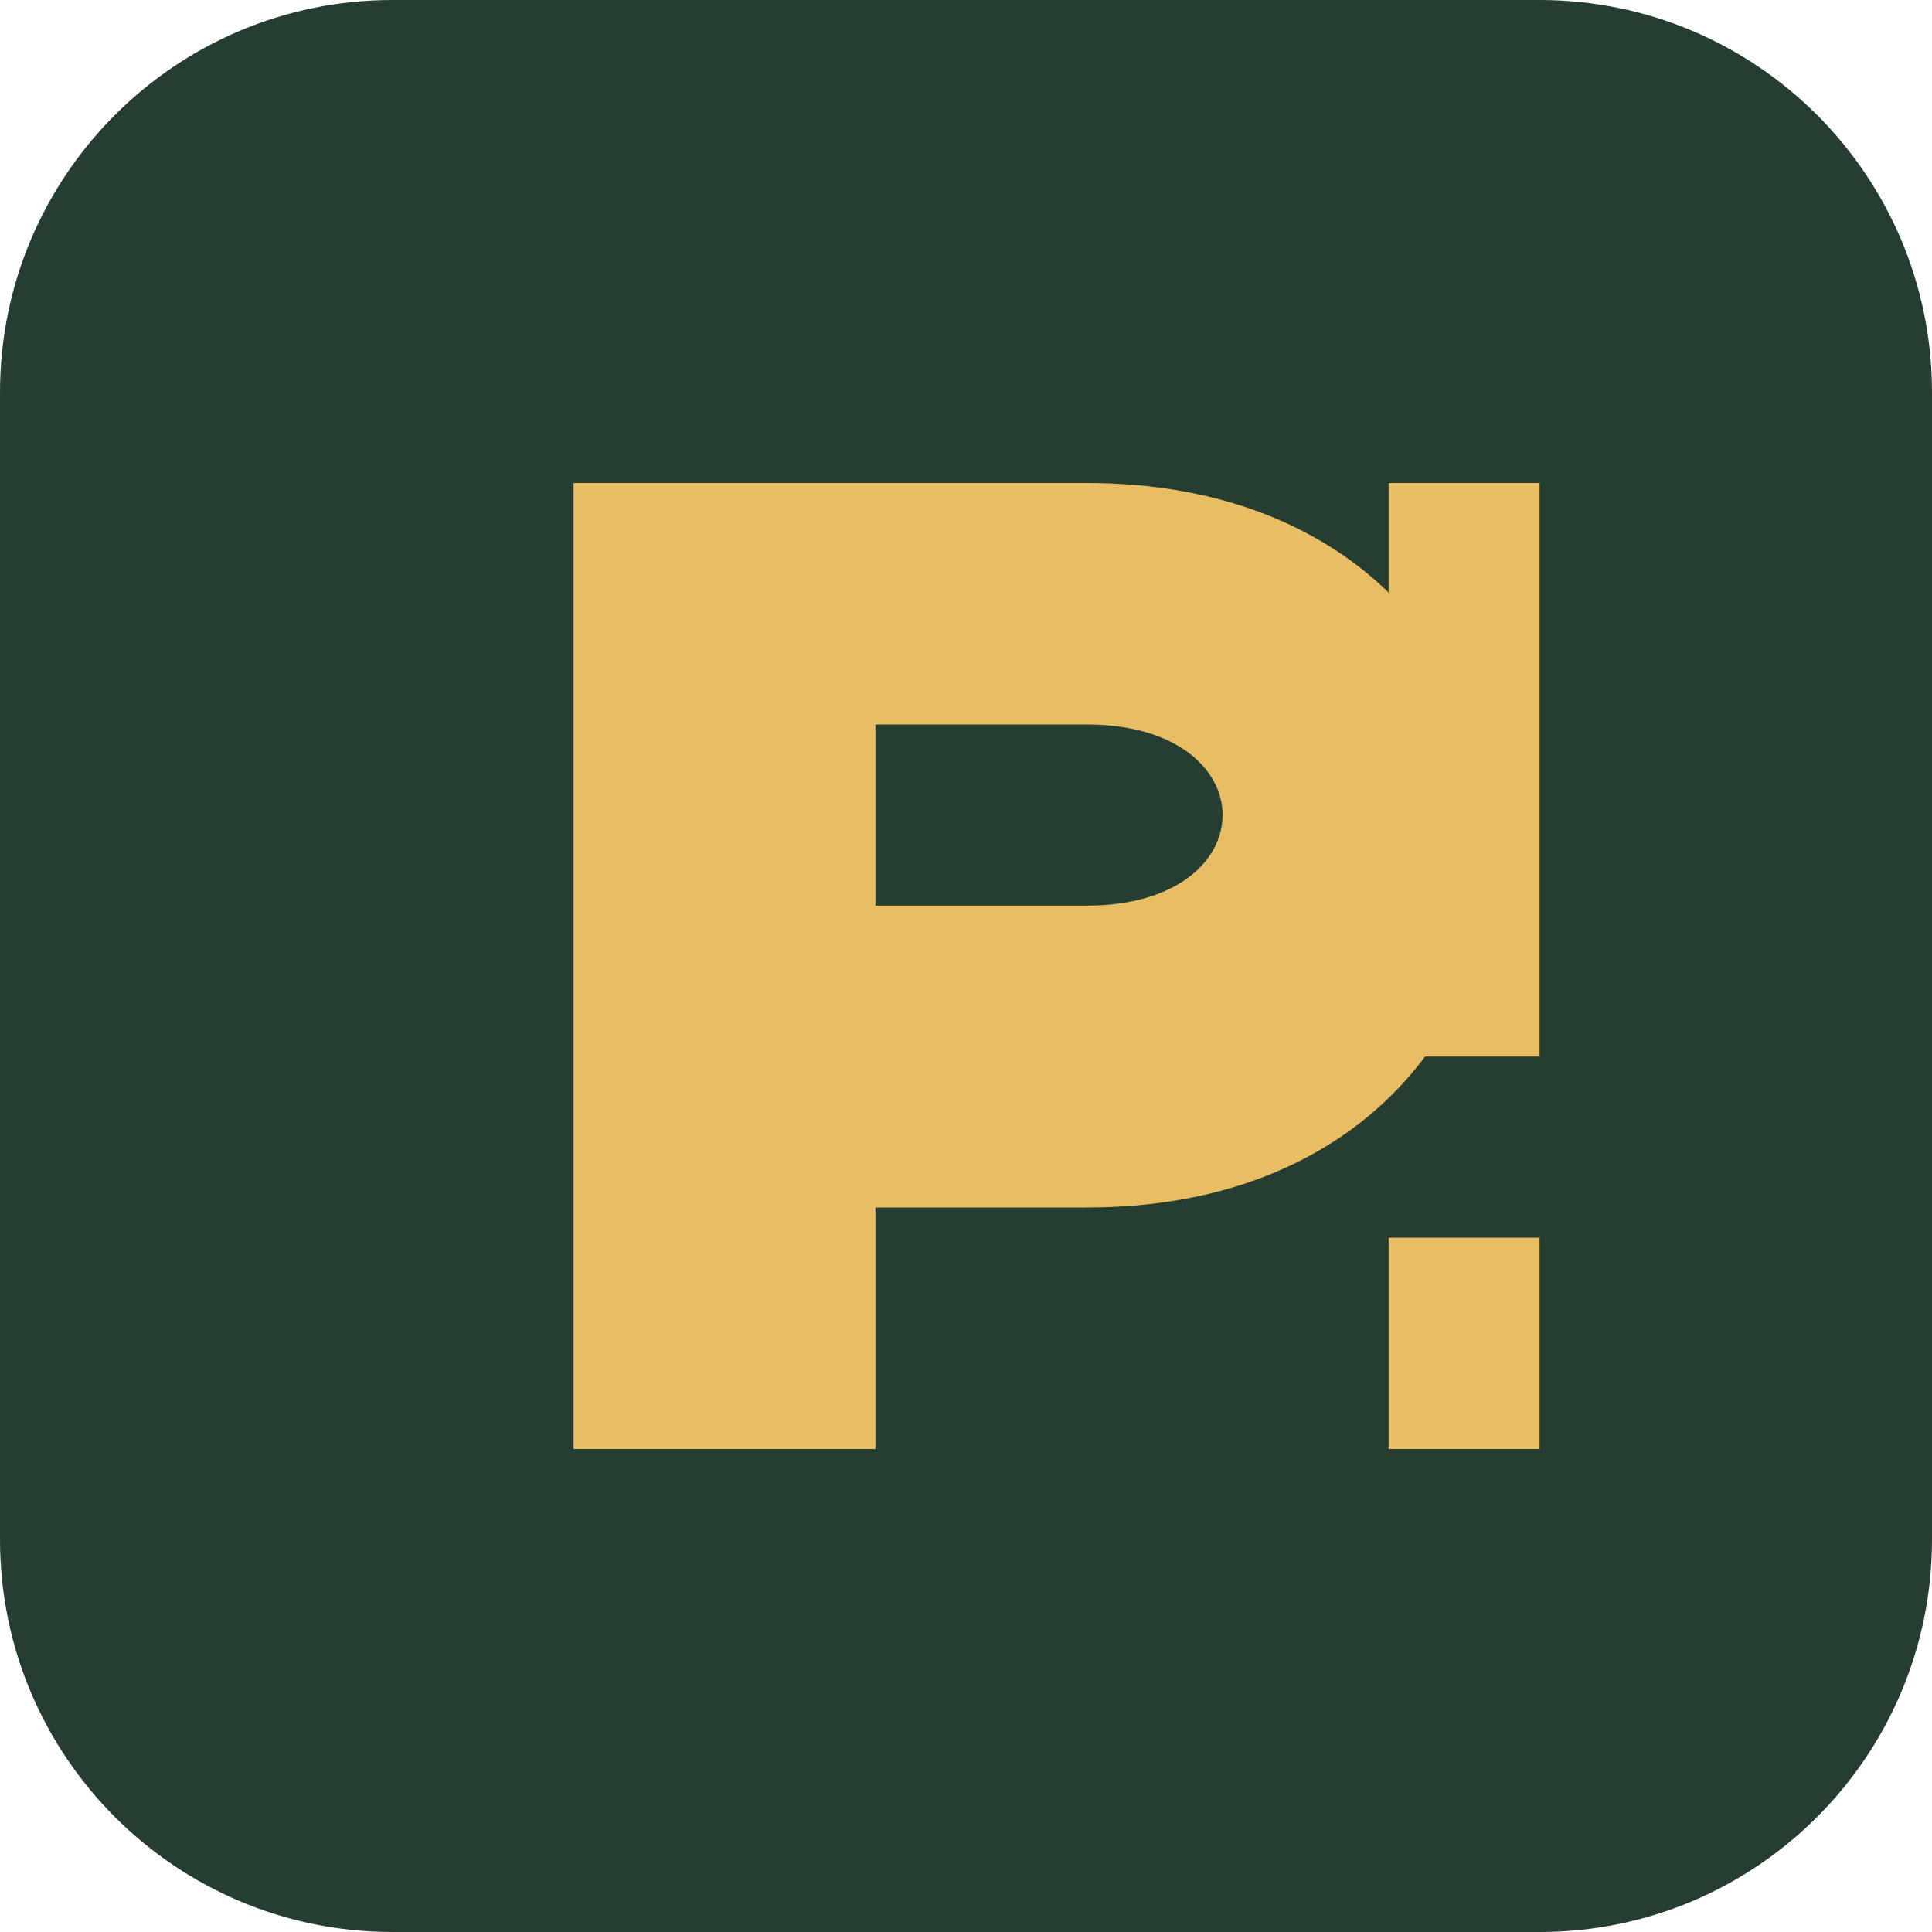
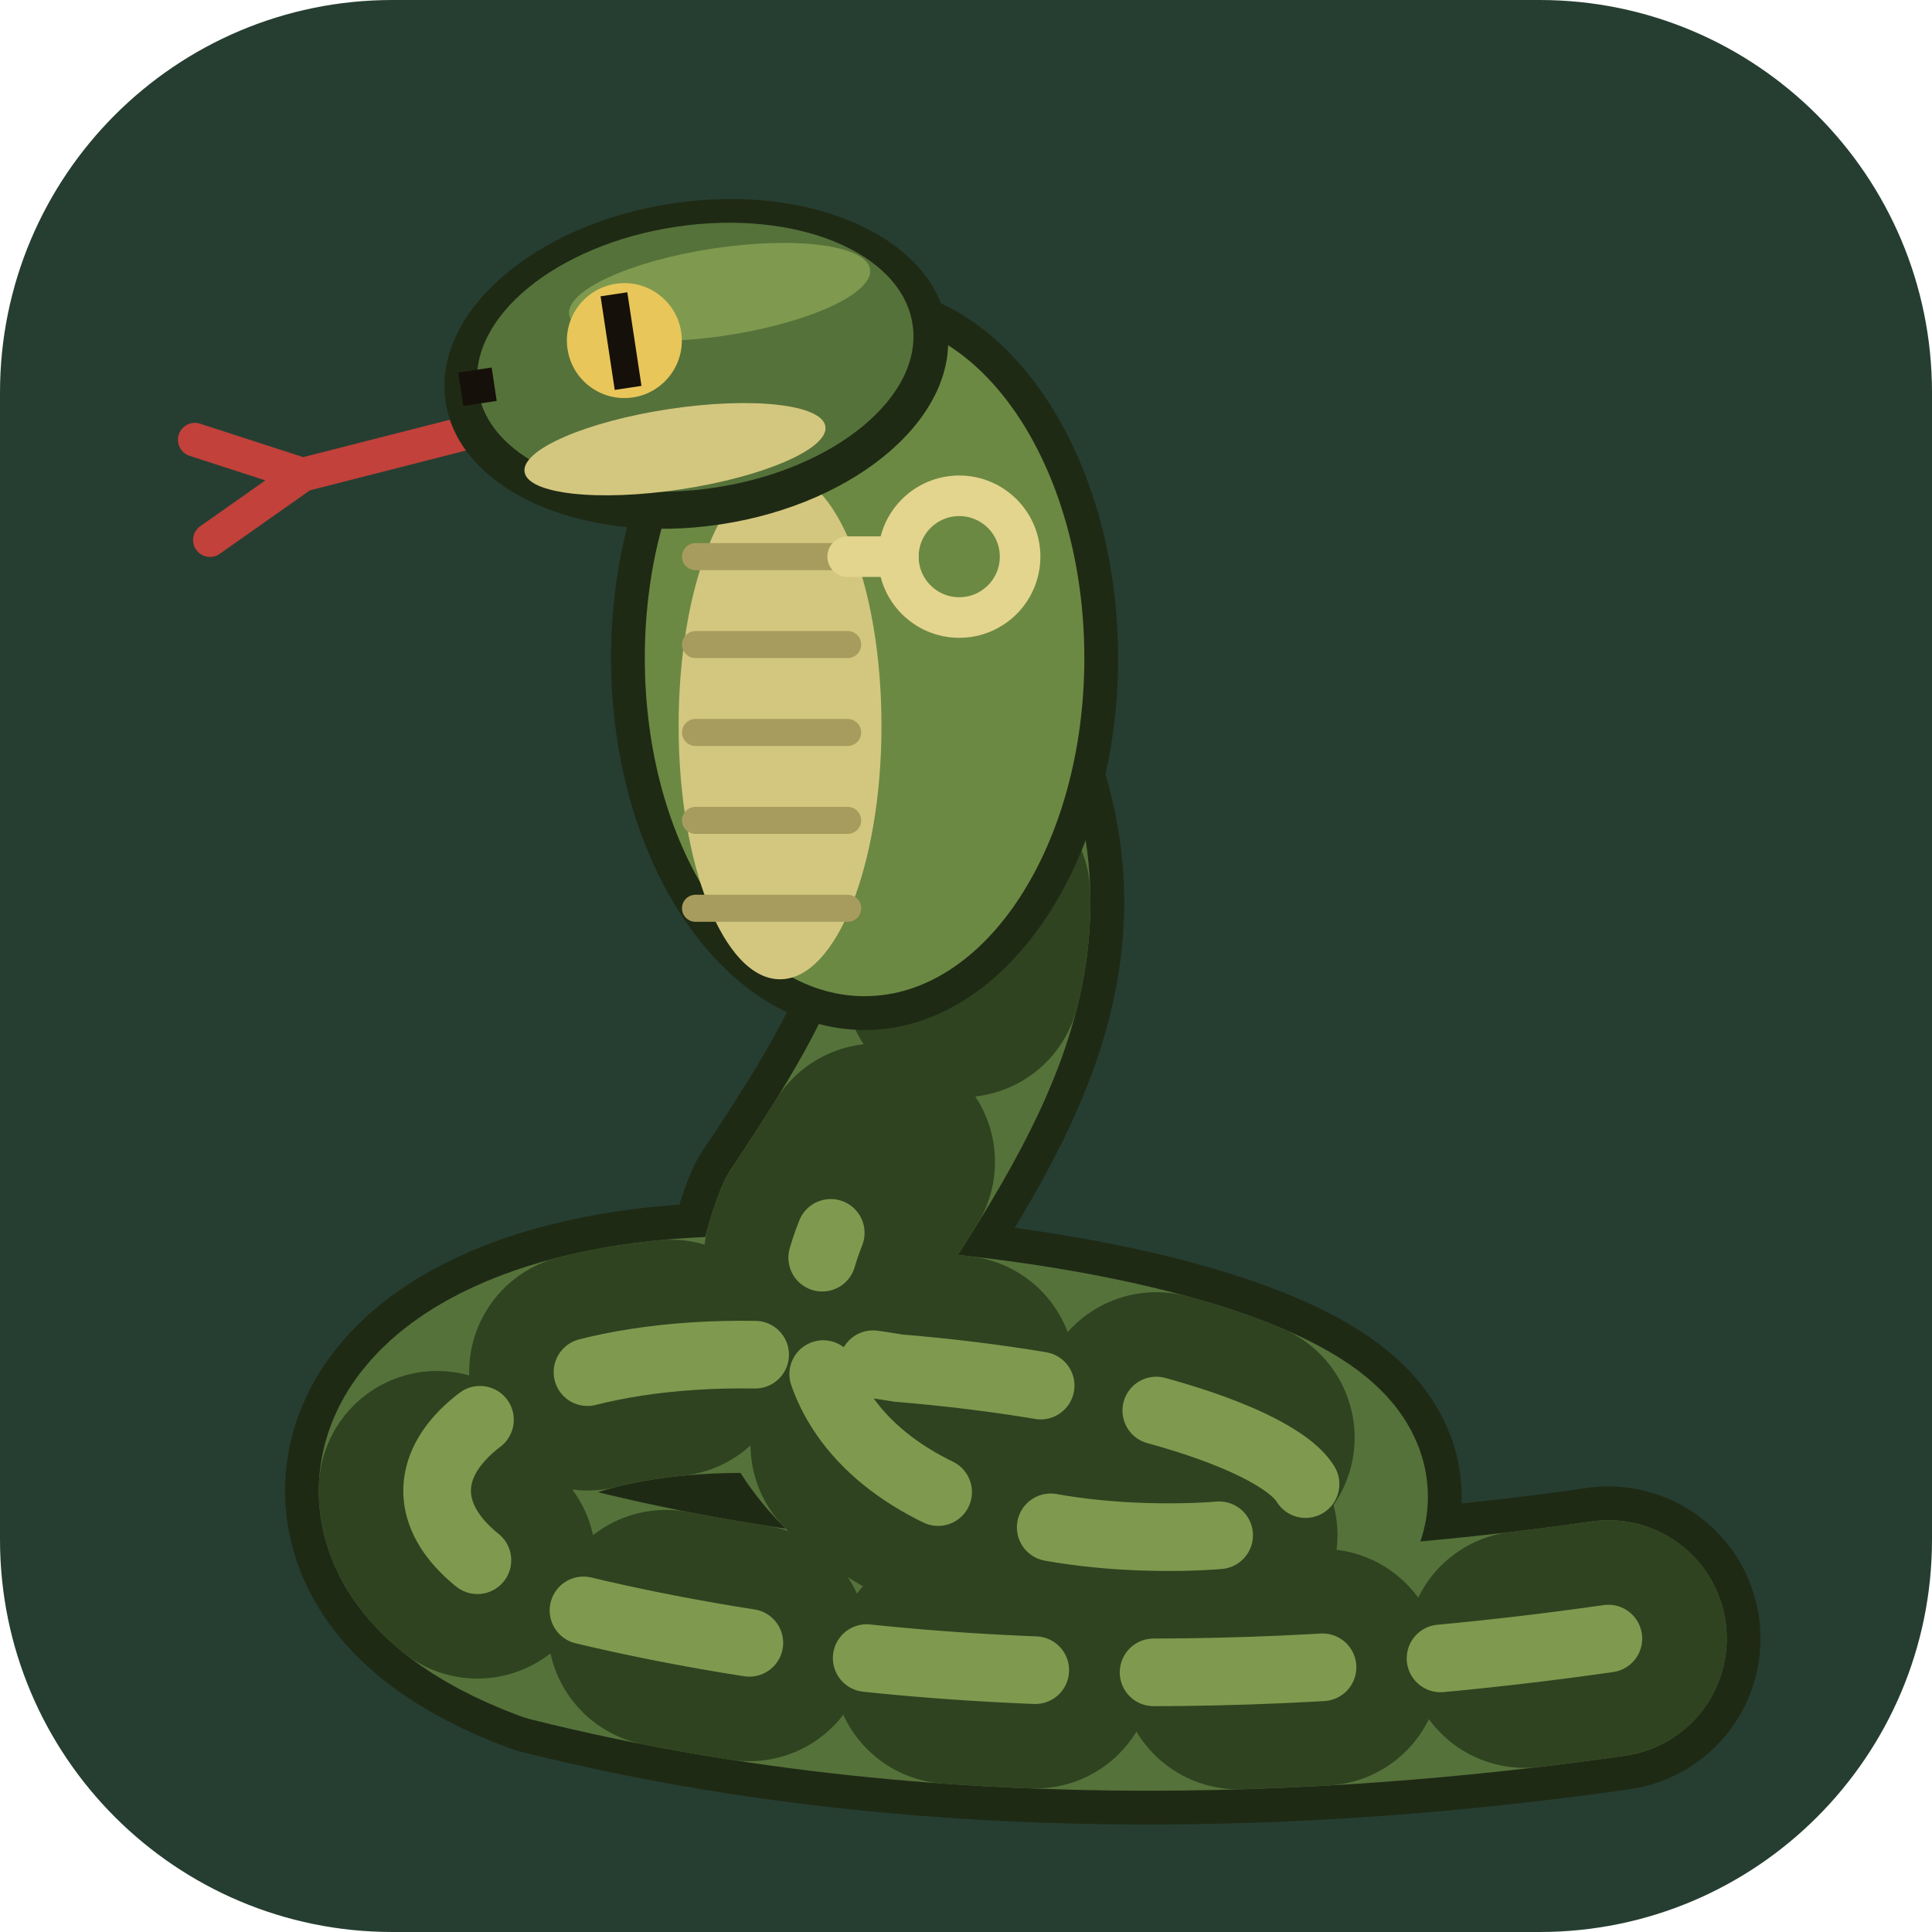
<svg xmlns="http://www.w3.org/2000/svg" viewBox="0 0 64 64">
  <rect width="64" height="64" rx="13" fill="#263e32" />
-   <path d="M19 48V16h17c18 0 18 24 0 24h-7v8H19Zm10-18h7c6 0 6-6 0-6h-7v6Z" fill="#e9bd64" />
-   <path d="M46 16h5v19h-5zm0 25h5v7h-5z" fill="#e9bd64" />
+   <g transform="translate(32 33) scale(1.12) translate(-2 21) scale(-1 1)" fill="none" stroke-linecap="round" stroke-linejoin="round">
+     <defs>
+       <path id="coil" d="M-21-2C-14-1-2 0 10-3 18-6 12-12 0-10-12-9-16-5-8-5 0-5 4-9 2-14" />
+       <path id="neck" d="M2-14C-2-20-4-24 0-30" />
+     </defs>
+     <use href="#coil" stroke="#1f2a15" stroke-width="9" />
+     <use href="#neck" stroke="#1f2a15" stroke-width="9" />
+     <use href="#coil" stroke="#55723a" stroke-width="7" />
+     <use href="#neck" stroke="#55723a" stroke-width="7" />
+     <use href="#coil" stroke="#2f4320" stroke-width="7" stroke-dasharray="2.5 6" />
+     <use href="#neck" stroke="#2f4320" stroke-width="7" stroke-dasharray="2.5 6" />
+     <use href="#coil" stroke="#7f9a4f" stroke-width="2" stroke-dasharray="5 3.5" />
+     <ellipse cx="1" cy="-31" rx="7.5" ry="11" fill="#1f2a15" />
+     <ellipse cx="1" cy="-31" rx="6.5" ry="10" fill="#6c8943" />
+     <ellipse cx="3.5" cy="-29" rx="3" ry="7.5" fill="#d3c77f" />
+     <path d="M1.5-34H6M1.5-31.4H6M1.5-28.8H6M1.5-26.2H6M1.5-23.6H6" stroke="#a79c5e" stroke-width=".8" />
+     <path d="M0-34h1.5" stroke="#e3d58e" stroke-width="1.2" />
+     <circle cx="-1.8" cy="-34" r="1.8" stroke="#e3d58e" stroke-width="1.2" />
+     <g transform="translate(4 -40) rotate(8.6)">
+       <path d="M9 1 14 1.5 17 0M14 1.5 17 3" stroke="#c2413a" />
+       <ellipse cx="2" rx="7.5" ry="4.8" fill="#1f2a15" />
+       <ellipse cx="2" cy="-.2" rx="6.5" ry="3.9" fill="#55723a" />
+       <ellipse cx="1" cy="-2" rx="4.5" ry="1.3" fill="#7f9a4f" />
+       <ellipse cx="3" cy="2.4" rx="4.5" ry="1.2" fill="#d3c77f" />
+       <circle cx="4" cy="-1" r="1.7" fill="#e8c65a" />
+       <path d="M3.7-2.4h.8v2.8h-.8zM8-.8h1v1H8z" fill="#16100a" />
+     </g>
+   </g>
</svg>
